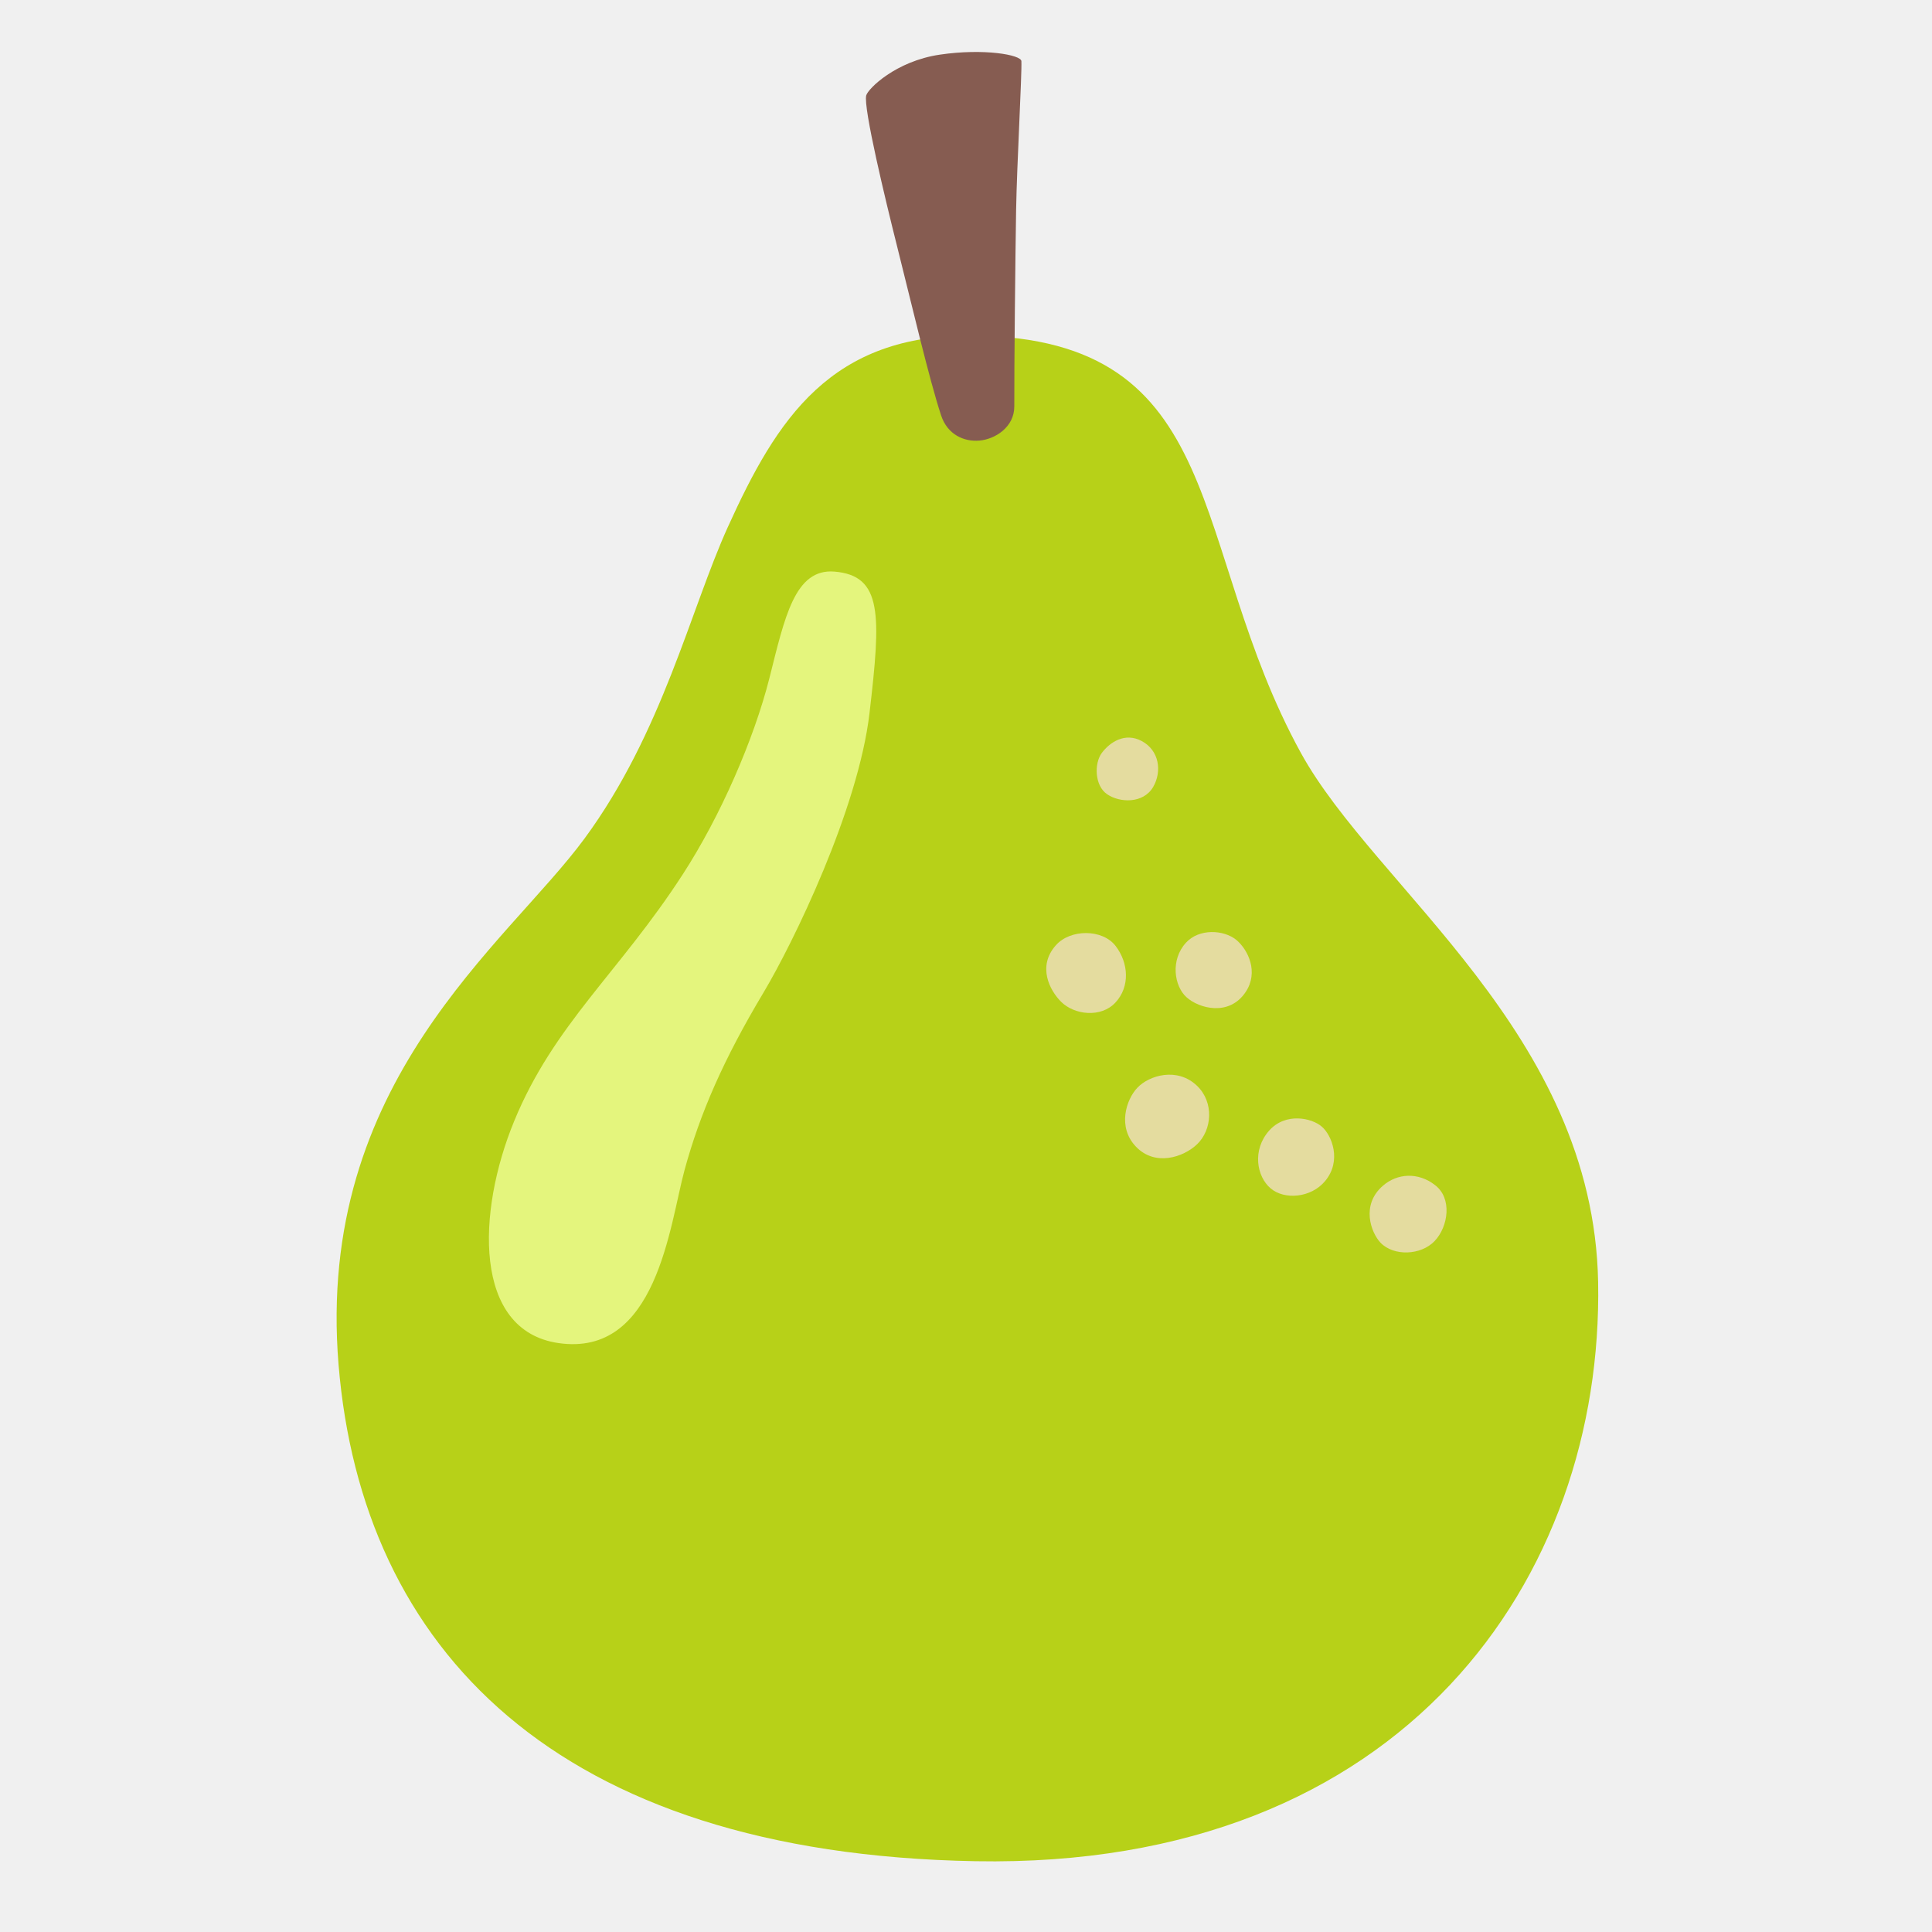
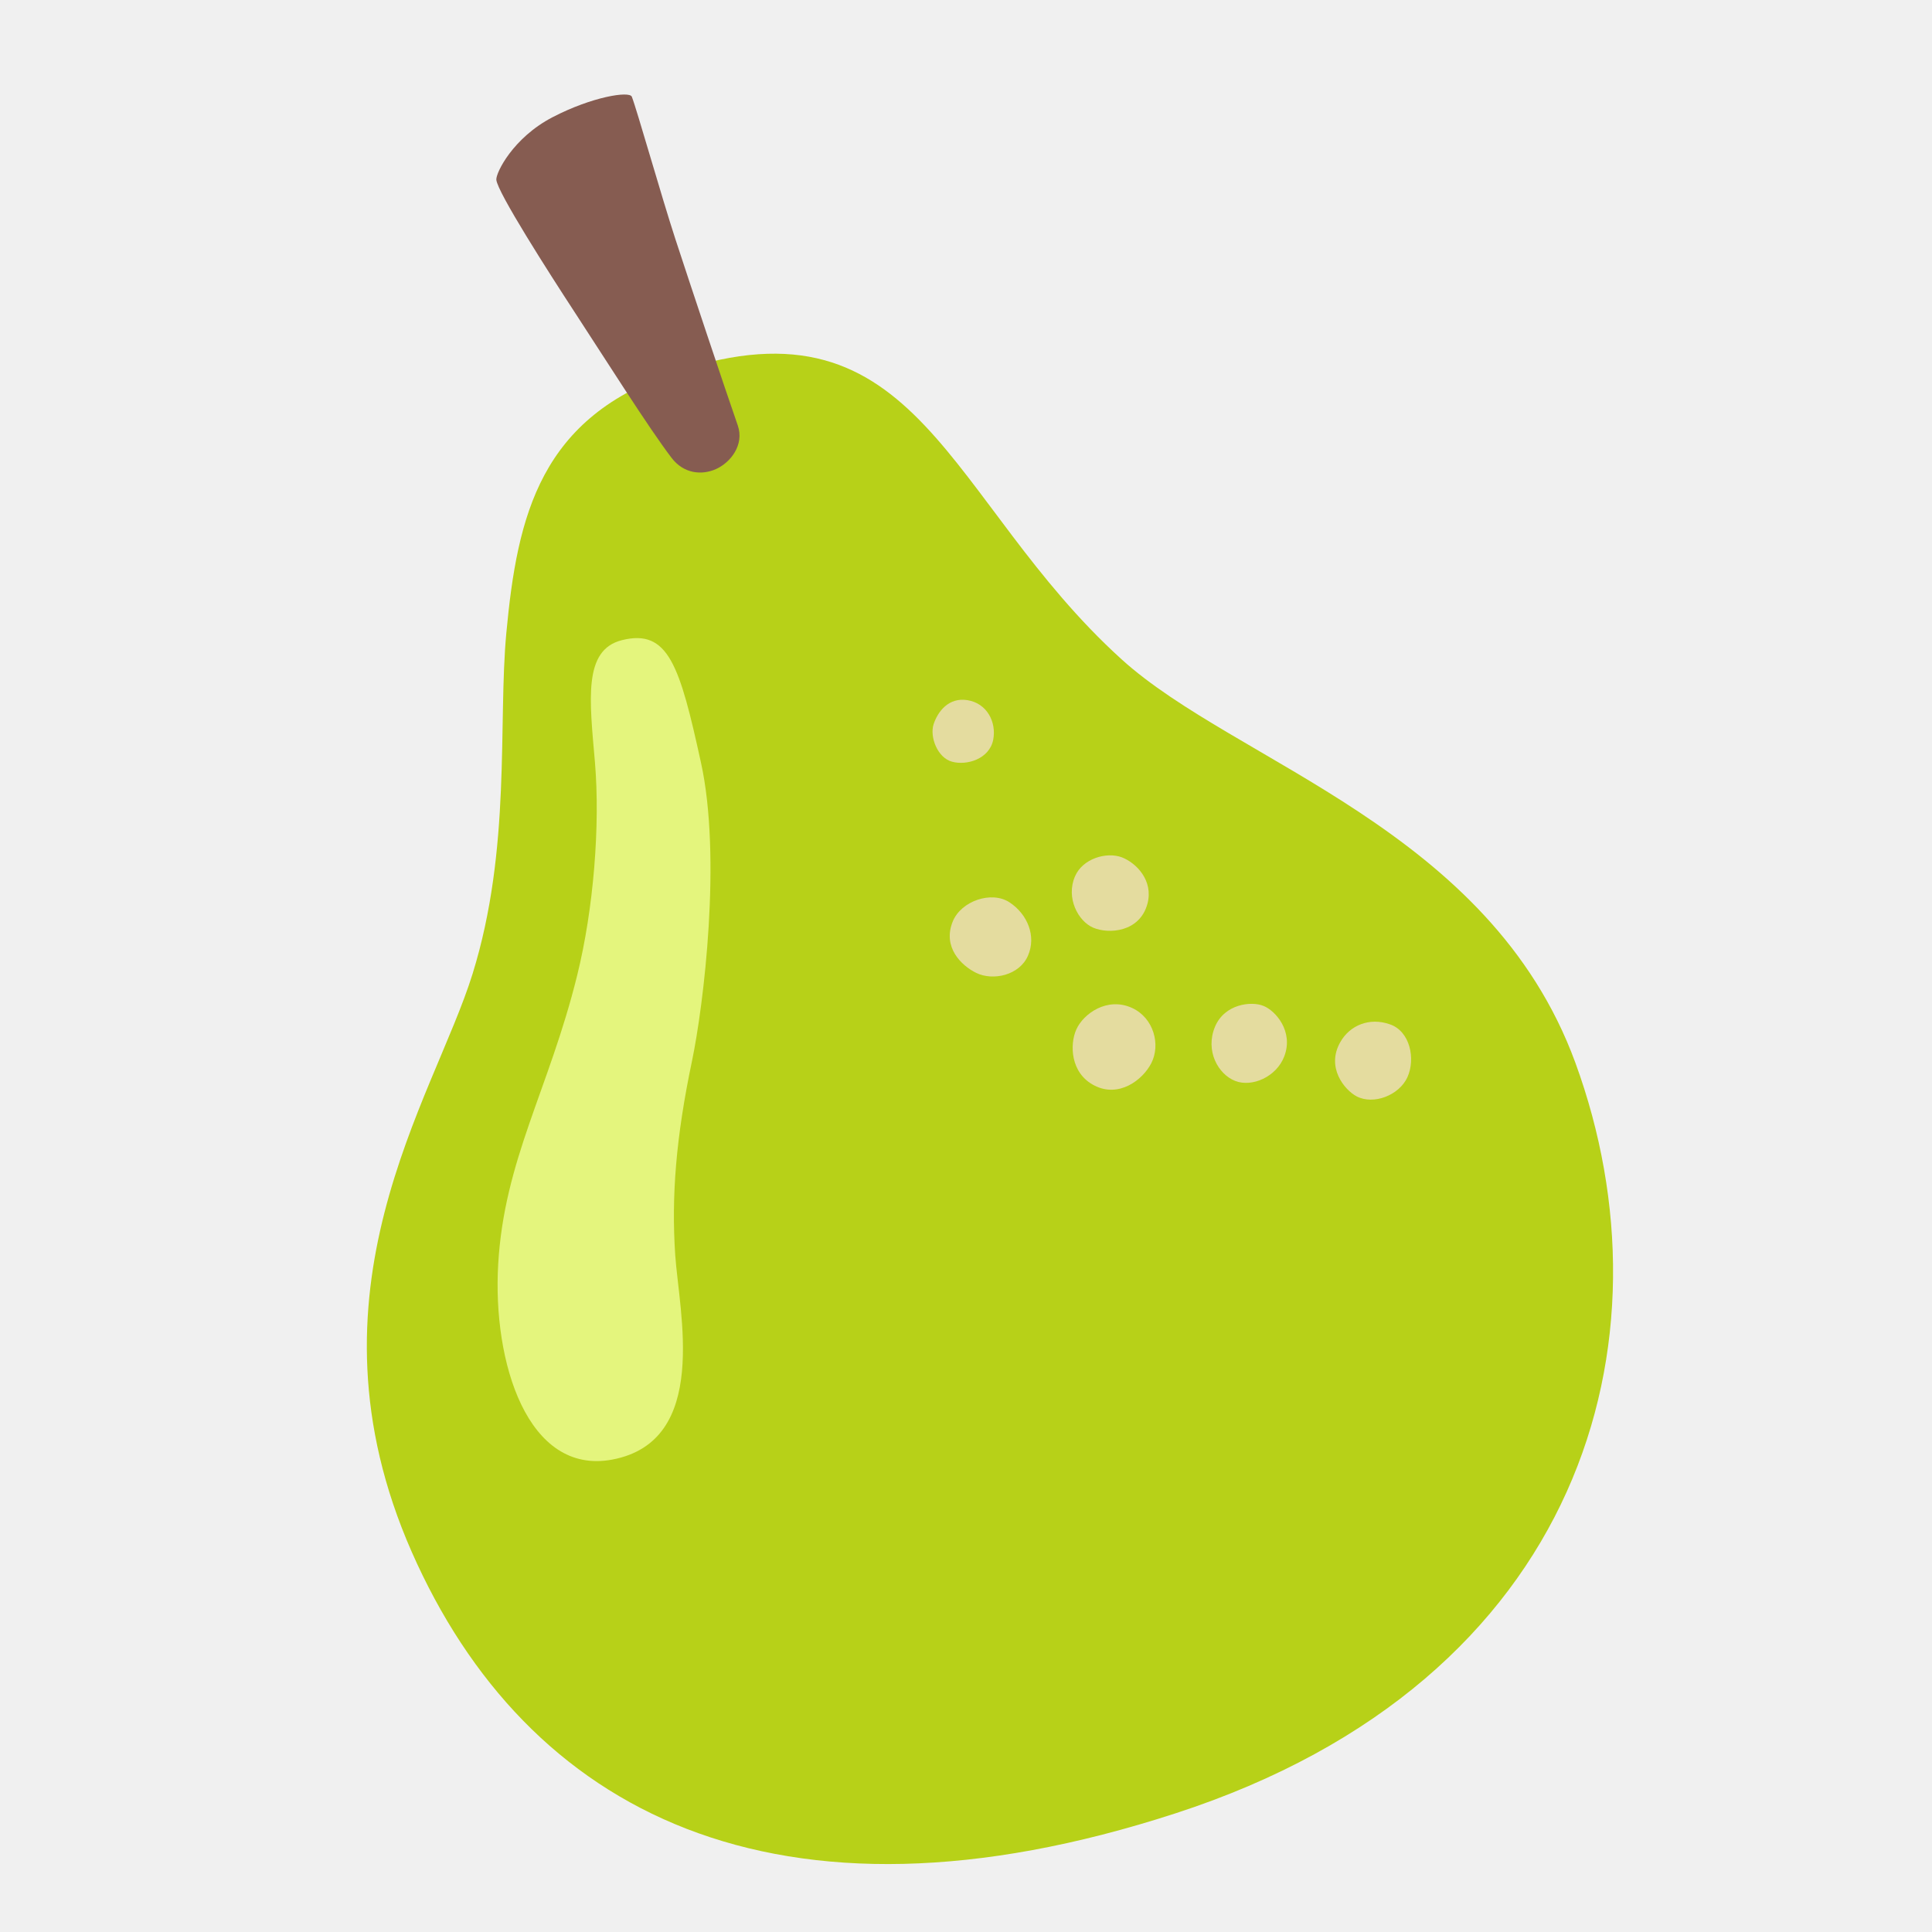
- <svg xmlns="http://www.w3.org/2000/svg" version="1.1" id="Layer_2" x="0px" y="0px" viewBox="0 0 128 128" style="enable-background:new 0 0 128 128;" xml:space="preserve">
-   <path style="fill:#B7D118;" d="M64.52,22.23c-9.49-0.12-13.06,5.54-16.3,12.69c-2.48,5.47-4.33,13.61-9.49,20.63  s-17.84,16.09-16.3,34.86c1.55,18.77,14.33,32.4,42.19,32.9c28.47,0.52,41.62-18.87,41.26-38.37c-0.31-16.5-14.77-26.09-19.7-35.07  C78.65,36.15,81.54,22.44,64.52,22.23z" />
-   <path style="fill:#865C51;" d="M57.39,6.32c-0.21,0.79,1.29,7,2.03,9.94c0.98,3.9,2.14,8.86,2.93,11.26  c0.42,1.28,1.53,1.76,2.54,1.67c1.04-0.09,2.31-0.89,2.31-2.26c-0.01-2.55,0.07-10.04,0.12-13.02s0.39-8.99,0.35-9.86  c-0.02-0.42-2.49-0.86-5.4-0.43C59.34,4.05,57.51,5.88,57.39,6.32z" />
-   <path style="fill:#E4F57D;" d="M55.29,37.87c-2.64-0.22-3.3,3.03-4.32,7.08c-1.03,4.05-3.24,9.13-5.73,12.97  c-4.22,6.52-8.54,9.94-11.18,16.37c-2.47,6-2.73,13.85,2.92,14.69c6.54,0.97,7.38-7.8,8.37-11.45c1.03-3.78,2.59-7.35,5.24-11.78  c1.94-3.25,6.28-12.13,7.02-18.53C58.37,40.73,58.47,38.14,55.29,37.87z" />
-   <path style="fill:#E4DC9F;" d="M79.31,71.94c-1.31-1.26-3.18-0.7-3.96,0.13c-0.74,0.78-1.34,2.61-0.08,3.91  c1.26,1.31,3.13,0.7,4.04-0.17C80.31,74.85,80.44,73.03,79.31,71.94z" />
-   <path style="fill:#E4DC9F;" d="M84.09,74.9c-1.15,1.29-0.83,3.05,0.09,3.83c0.91,0.78,2.68,0.64,3.61-0.48  c1.13-1.35,0.44-3.05-0.22-3.61C86.92,74.07,85.18,73.68,84.09,74.9z" />
-   <path style="fill:#E4DC9F;" d="M91.62,78.56c-1.47,1.27-0.79,3.1-0.16,3.77c0.87,0.91,2.68,0.85,3.59-0.11  c0.91-0.96,1.17-2.83,0.03-3.7C93.96,77.64,92.57,77.73,91.62,78.56z" />
-   <path style="fill:#E4DC9F;" d="M78.57,62.46c-1.04,1.14-0.78,2.87,0.04,3.61s2.82,1.3,3.92-0.35c0.87-1.31,0.17-2.78-0.61-3.44  C81.09,61.59,79.44,61.5,78.57,62.46z" />
-   <path style="fill:#E4DC9F;" d="M69.95,62.63c-1.23,1.39-0.42,2.97,0.35,3.74c0.87,0.87,2.65,1.09,3.61,0.04  c0.96-1.04,0.87-2.61,0-3.74C73.04,61.54,70.91,61.54,69.95,62.63z" />
-   <path style="fill:#E4DC9F;" d="M75.65,49.1c-1.13-0.61-2.13,0.09-2.65,0.78c-0.52,0.7-0.48,2.18,0.35,2.74  c0.83,0.57,2.39,0.64,3.05-0.48C77,51.1,76.8,49.72,75.65,49.1z" />
+ <svg xmlns="http://www.w3.org/2000/svg" width="128" height="128" viewBox="0 0 128 128" fill="none">
+   <g clip-path="url(#clip0_1028_84)">
+     <path d="M44.813 24.619C35.804 27.602 34.276 34.117 33.546 41.933C32.986 47.913 33.893 56.211 31.306 64.53C28.718 72.85 19.692 85.561 27.271 102.801C34.861 120.038 51.388 128.753 77.887 120.136C104.968 111.338 111.073 88.719 104.37 70.403C98.694 54.908 81.896 50.56 74.306 43.68C62.712 33.167 60.971 19.265 44.813 24.619Z" fill="#B7D118" style="fill:#B7D118;fill:color(display-p3 0.718 0.82 0.094);fill-opacity:1;" />
+     <path d="M32.883 11.906C32.942 12.721 36.386 18.102 38.045 20.64C40.243 24.007 42.958 28.317 44.488 30.328C45.303 31.401 46.508 31.492 47.434 31.078C48.388 30.653 49.327 29.483 48.88 28.188C48.039 25.78 45.671 18.674 44.746 15.841C43.821 13.008 42.181 7.216 41.859 6.406C41.703 6.016 39.225 6.406 36.615 7.762C33.985 9.124 32.852 11.451 32.883 11.906Z" fill="#865C51" style="fill:#865C51;fill:color(display-p3 0.525 0.361 0.318);fill-opacity:1;" />
+     <path d="M41.192 42.415C38.624 43.068 39.061 46.355 39.418 50.517C39.766 54.681 39.334 60.204 38.233 64.646C36.371 72.186 33.404 76.829 33.006 83.768C32.629 90.246 34.944 97.751 40.559 96.702C47.058 95.485 44.99 86.921 44.735 83.147C44.476 79.238 44.785 75.355 45.845 70.302C46.619 66.597 47.824 56.787 46.435 50.496C45.036 44.113 44.286 41.632 41.192 42.415Z" fill="#E4F57D" style="fill:#E4F57D;fill:color(display-p3 0.894 0.961 0.49);fill-opacity:1;" />
+     <path d="M75.013 66.784C73.363 66.02 71.778 67.159 71.312 68.199C70.867 69.177 70.897 71.103 72.512 71.921C74.13 72.748 75.699 71.561 76.275 70.442C76.907 69.208 76.436 67.445 75.013 66.784Z" fill="#E4DC9F" style="fill:#E4DC9F;fill:color(display-p3 0.894 0.863 0.624);fill-opacity:1;" />
+     <path d="M80.498 68.022C79.831 69.617 80.708 71.176 81.832 71.613C82.947 72.054 84.575 71.344 85.088 69.982C85.716 68.337 84.509 66.955 83.702 66.641C82.902 66.314 81.13 66.513 80.498 68.022Z" fill="#E4DC9F" style="fill:#E4DC9F;fill:color(display-p3 0.894 0.863 0.624);fill-opacity:1;" />
+     <path d="M88.809 69.025C87.834 70.705 89.074 72.213 89.888 72.641C91.007 73.217 92.699 72.57 93.246 71.366C93.793 70.161 93.428 68.309 92.067 67.858C90.721 67.392 89.436 67.93 88.809 69.025Z" fill="#E4DC9F" style="fill:#E4DC9F;fill:color(display-p3 0.894 0.863 0.624);fill-opacity:1;" />
+     <path d="M71.22 58.064C70.609 59.481 71.419 61.032 72.435 61.464C73.452 61.895 75.525 61.772 76.027 59.854C76.422 58.331 75.28 57.17 74.328 56.801C73.318 56.419 71.729 56.873 71.22 58.064Z" fill="#E4DC9F" style="fill:#E4DC9F;fill:color(display-p3 0.894 0.863 0.624);fill-opacity:1;" />
+     <path d="M63.128 61.037C62.419 62.752 63.7 63.981 64.679 64.458C65.785 64.997 67.54 64.624 68.105 63.318C68.673 62.022 68.075 60.567 66.884 59.783C65.693 58.998 63.68 59.693 63.128 61.037Z" fill="#E4DC9F" style="fill:#E4DC9F;fill:color(display-p3 0.894 0.863 0.624);fill-opacity:1;" />
+     <path d="M64.102 46.388C62.834 46.18 62.118 47.168 61.851 47.99C61.588 48.821 62.109 50.207 63.076 50.465C64.046 50.733 65.544 50.291 65.802 49.017C66.03 47.838 65.391 46.599 64.102 46.388Z" fill="#E4DC9F" style="fill:#E4DC9F;fill:color(display-p3 0.894 0.863 0.624);fill-opacity:1;" />
+   </g>
+   <defs>
+     <clipPath id="clip0_1028_84">
+       <rect width="128" height="128" fill="white" style="fill:white;fill-opacity:1;" />
+     </clipPath>
+   </defs>
</svg>
